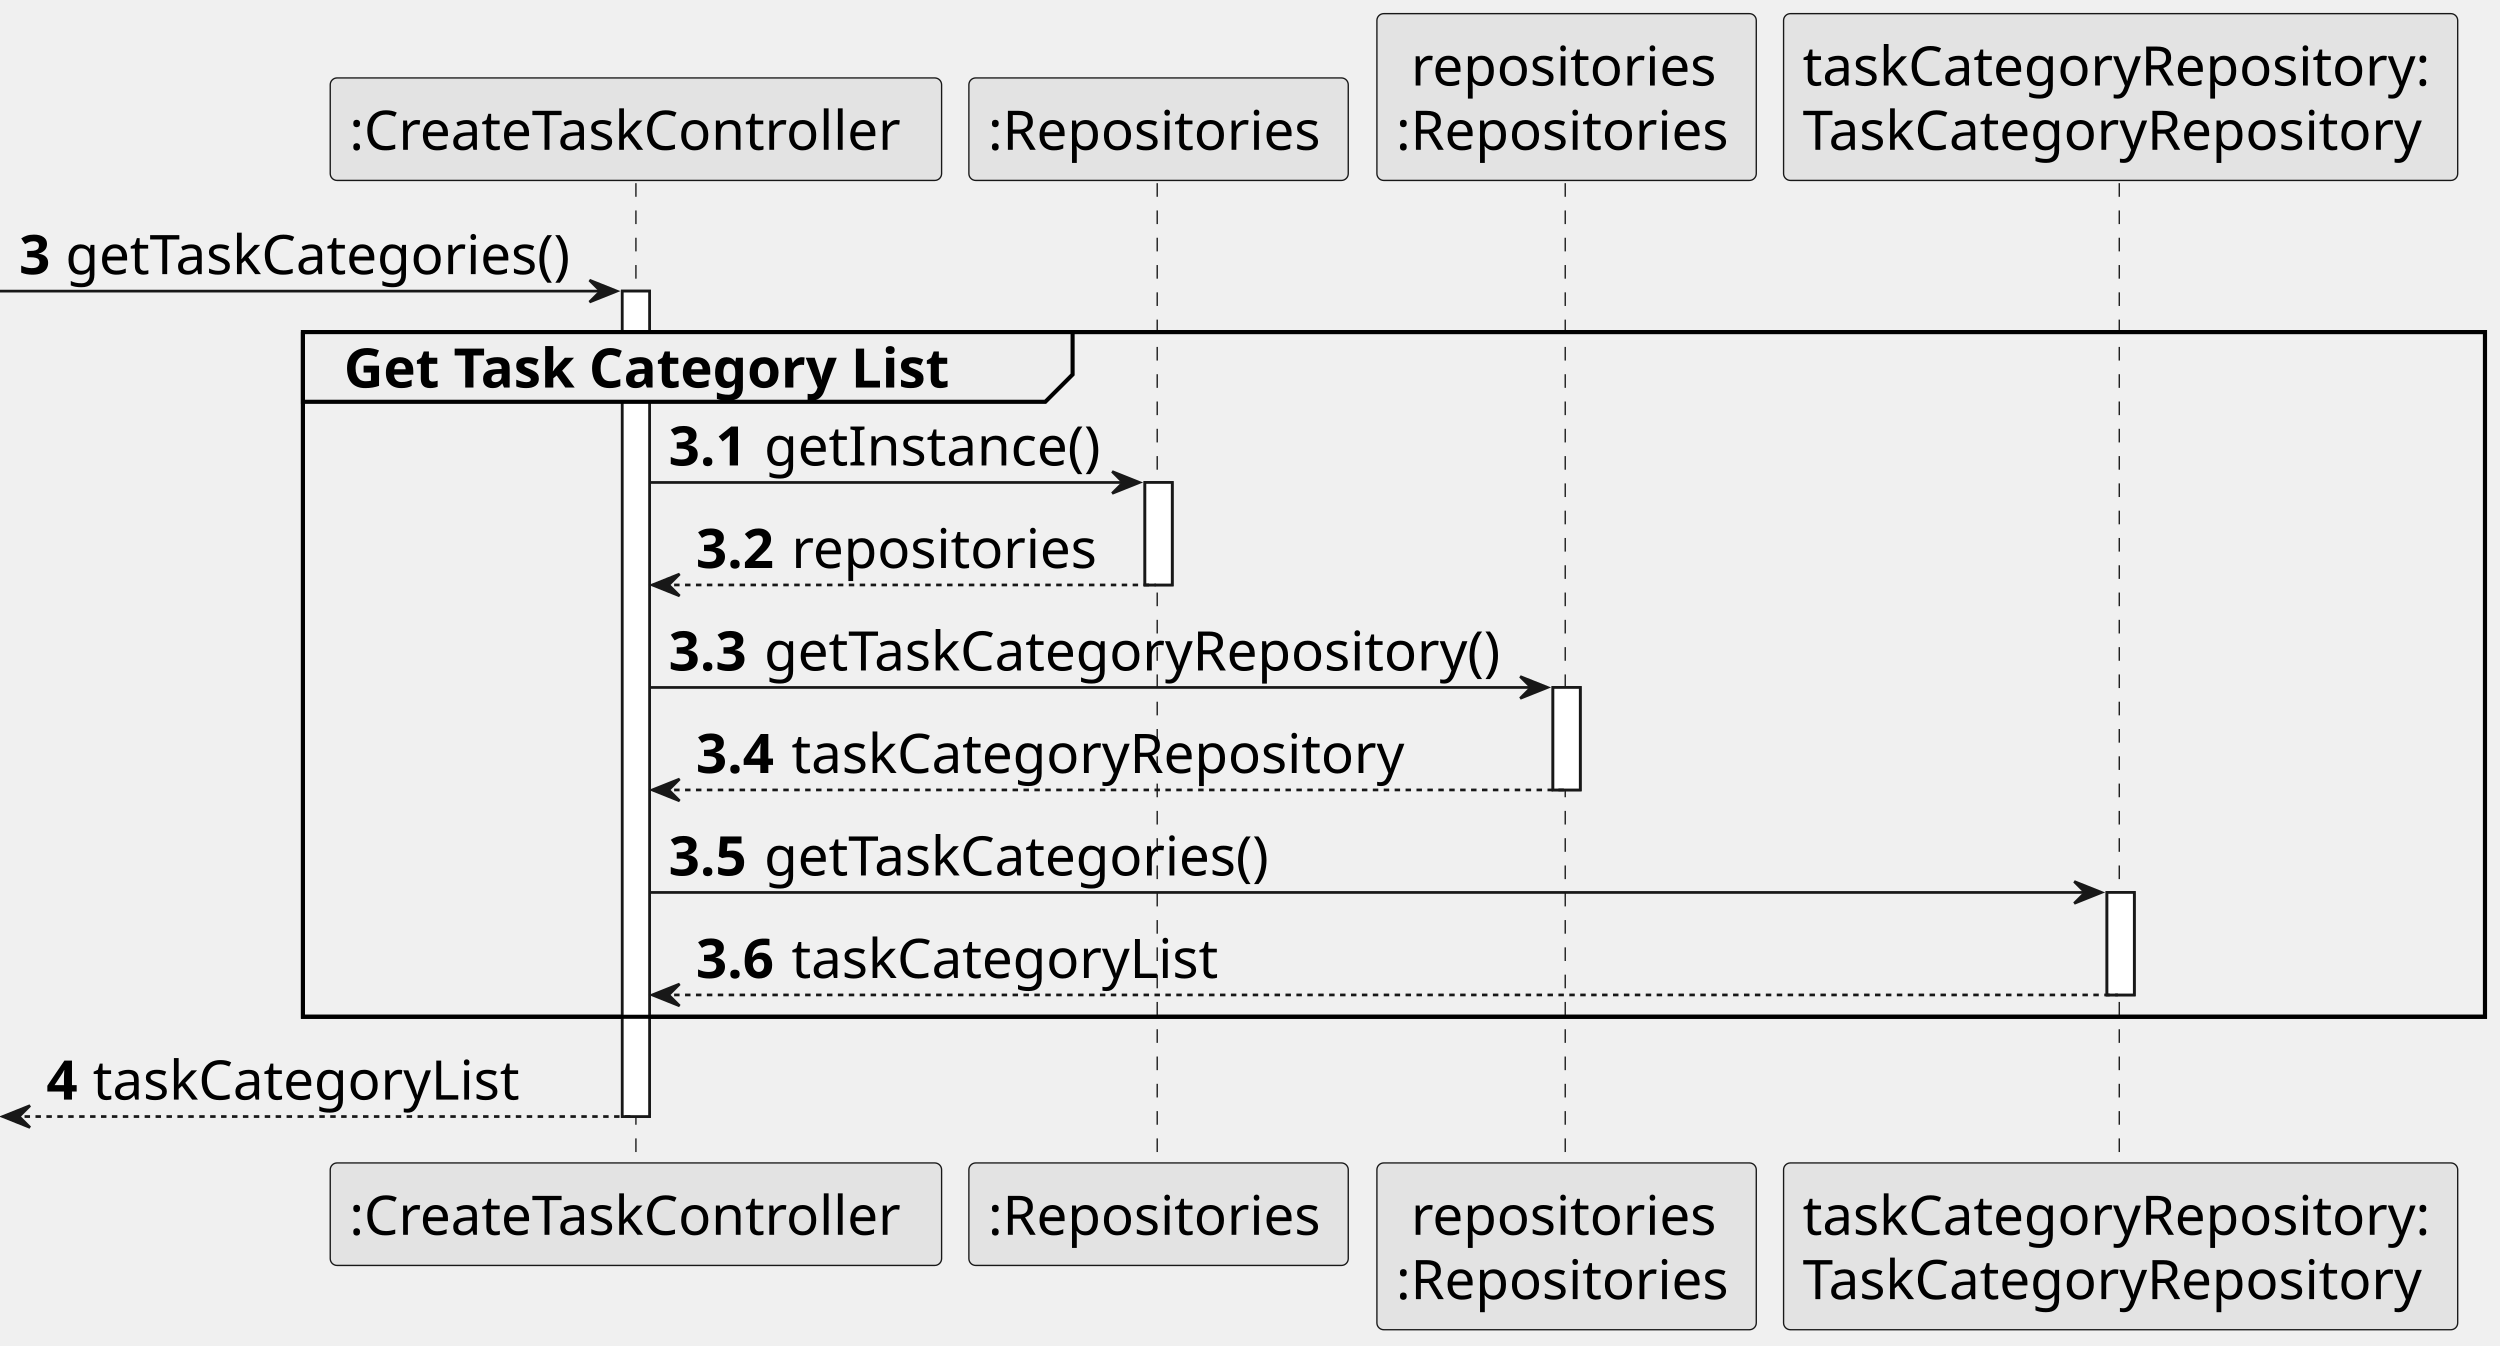
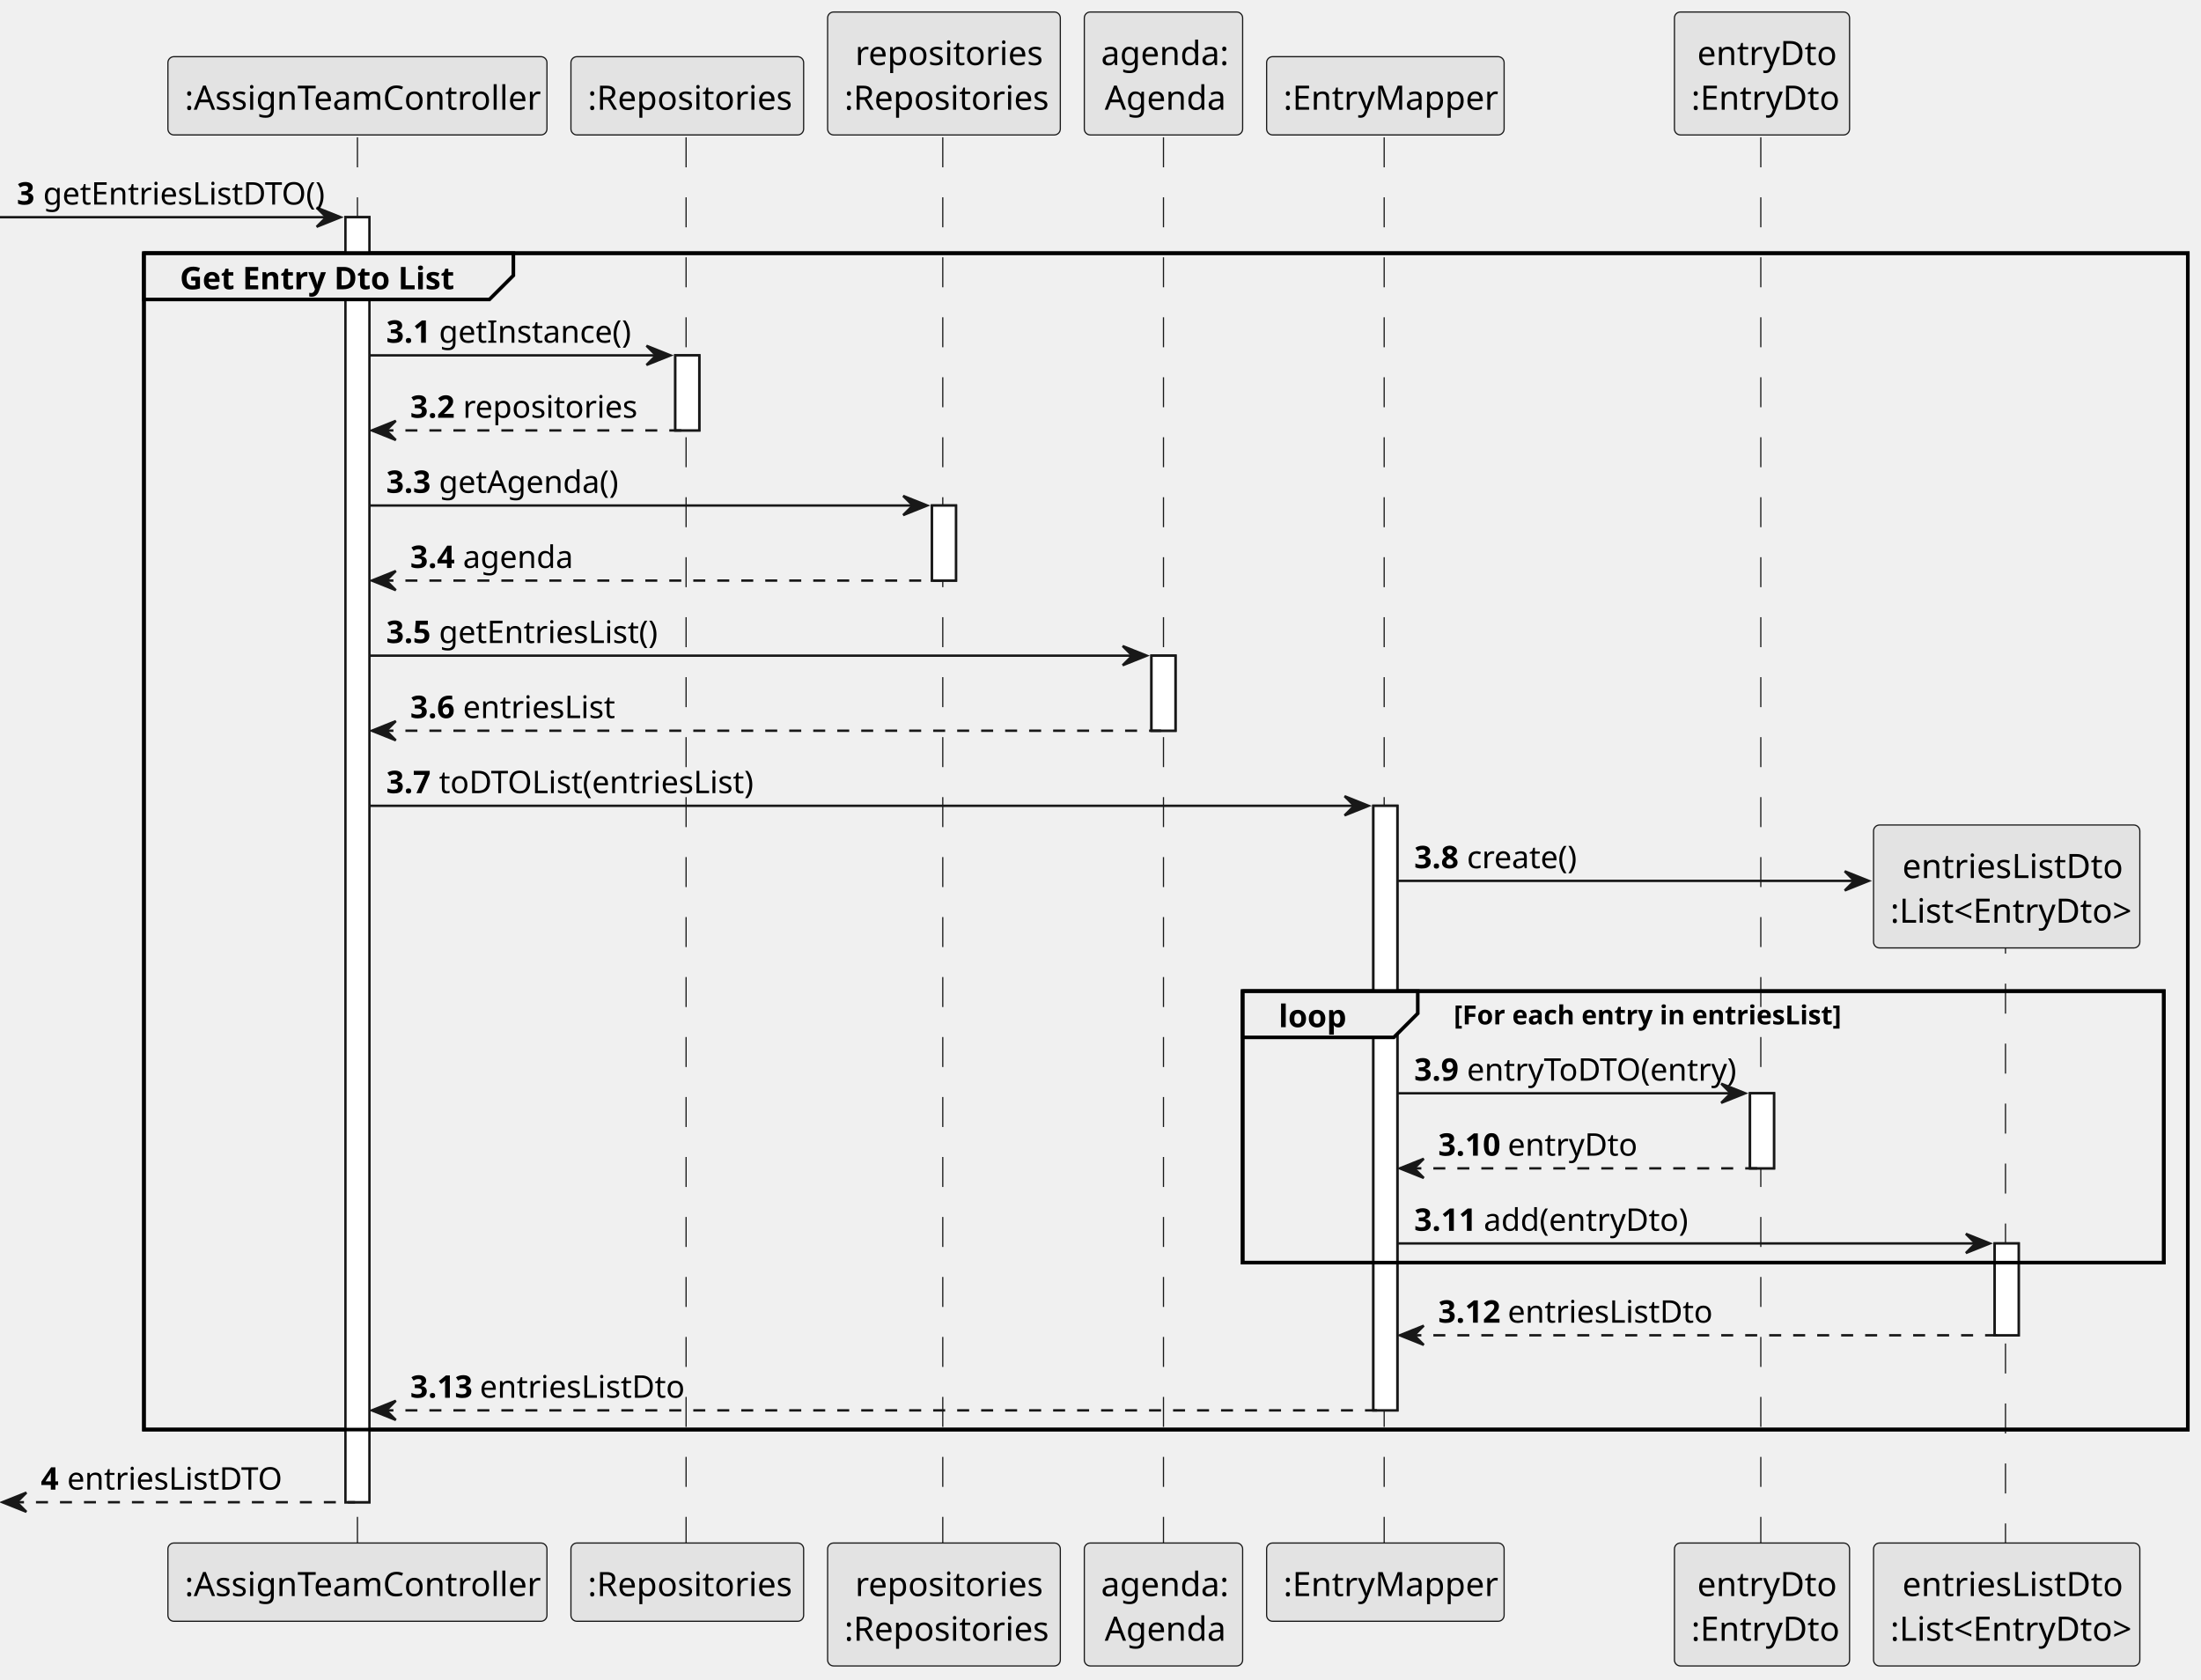
- <svg xmlns="http://www.w3.org/2000/svg" contentStyleType="text/css" height="493px" preserveAspectRatio="none" style="width:916px;height:493px;background:#FFFFFF;" version="1.1" viewBox="0 0 916 493" width="916px" zoomAndPan="magnify">
+ <svg xmlns="http://www.w3.org/2000/svg" contentStyleType="text/css" height="280px" preserveAspectRatio="none" style="width:367px;height:280px;background:#FFFFFF;" version="1.1" viewBox="0 0 367 280" width="367.2px" zoomAndPan="magnify">
  <defs />
  <g>
-     <rect fill="#FFFFFF" height="302.438" style="stroke:#181818;stroke-width:1.0;" width="10" x="228" y="106.664" />
-     <rect fill="#FFFFFF" height="37.555" style="stroke:#181818;stroke-width:1.0;" width="10" x="419.5" y="176.773" />
-     <rect fill="#FFFFFF" height="37.555" style="stroke:#181818;stroke-width:1.0;" width="10" x="569" y="251.883" />
-     <rect fill="#FFFFFF" height="37.555" style="stroke:#181818;stroke-width:1.0;" width="10" x="772" y="326.992" />
-     <rect fill="none" height="250.883" style="stroke:#000000;stroke-width:1.5;" width="799.5" x="111" y="121.664" />
-     <line style="stroke:#181818;stroke-width:0.5;stroke-dasharray:5.0,5.0;" x1="233" x2="233" y1="67.109" y2="427.102" />
-     <line style="stroke:#181818;stroke-width:0.5;stroke-dasharray:5.0,5.0;" x1="424" x2="424" y1="67.109" y2="427.102" />
-     <line style="stroke:#181818;stroke-width:0.5;stroke-dasharray:5.0,5.0;" x1="573.5" x2="573.5" y1="67.109" y2="427.102" />
-     <line style="stroke:#181818;stroke-width:0.5;stroke-dasharray:5.0,5.0;" x1="776.5" x2="776.5" y1="67.109" y2="427.102" />
-     <rect fill="#E3E3E3" height="37.555" rx="2.5" ry="2.5" style="stroke:#181818;stroke-width:0.5;" width="224" x="121" y="28.555" />
-     <text fill="#000000" font-family="sans-serif" font-size="20" lengthAdjust="spacing" textLength="210" x="128" y="54.891">:CreateTaskController</text>
-     <rect fill="#E3E3E3" height="37.555" rx="2.5" ry="2.5" style="stroke:#181818;stroke-width:0.5;" width="224" x="121" y="426.102" />
-     <text fill="#000000" font-family="sans-serif" font-size="20" lengthAdjust="spacing" textLength="210" x="128" y="452.438">:CreateTaskController</text>
-     <rect fill="#E3E3E3" height="37.555" rx="2.5" ry="2.5" style="stroke:#181818;stroke-width:0.5;" width="139" x="355" y="28.555" />
-     <text fill="#000000" font-family="sans-serif" font-size="20" lengthAdjust="spacing" textLength="125" x="362" y="54.891">:Repositories</text>
-     <rect fill="#E3E3E3" height="37.555" rx="2.5" ry="2.5" style="stroke:#181818;stroke-width:0.5;" width="139" x="355" y="426.102" />
-     <text fill="#000000" font-family="sans-serif" font-size="20" lengthAdjust="spacing" textLength="125" x="362" y="452.438">:Repositories</text>
-     <rect fill="#E3E3E3" height="61.109" rx="2.5" ry="2.5" style="stroke:#181818;stroke-width:0.5;" width="139" x="504.5" y="5" />
-     <text fill="#000000" font-family="sans-serif" font-size="20" lengthAdjust="spacing" textLength="114" x="517" y="31.336">repositories</text>
-     <text fill="#000000" font-family="sans-serif" font-size="20" lengthAdjust="spacing" textLength="125" x="511.5" y="54.891">:Repositories</text>
-     <rect fill="#E3E3E3" height="61.109" rx="2.5" ry="2.5" style="stroke:#181818;stroke-width:0.5;" width="139" x="504.5" y="426.102" />
-     <text fill="#000000" font-family="sans-serif" font-size="20" lengthAdjust="spacing" textLength="114" x="517" y="452.438">repositories</text>
-     <text fill="#000000" font-family="sans-serif" font-size="20" lengthAdjust="spacing" textLength="125" x="511.5" y="475.992">:Repositories</text>
-     <rect fill="#E3E3E3" height="61.109" rx="2.5" ry="2.5" style="stroke:#181818;stroke-width:0.5;" width="247" x="653.5" y="5" />
-     <text fill="#000000" font-family="sans-serif" font-size="20" lengthAdjust="spacing" textLength="233" x="660.5" y="31.336">taskCategoryRepository:</text>
-     <text fill="#000000" font-family="sans-serif" font-size="20" lengthAdjust="spacing" textLength="233" x="660.5" y="54.891">TaskCategoryRepository</text>
-     <rect fill="#E3E3E3" height="61.109" rx="2.5" ry="2.5" style="stroke:#181818;stroke-width:0.5;" width="247" x="653.5" y="426.102" />
-     <text fill="#000000" font-family="sans-serif" font-size="20" lengthAdjust="spacing" textLength="233" x="660.5" y="452.438">taskCategoryRepository:</text>
-     <text fill="#000000" font-family="sans-serif" font-size="20" lengthAdjust="spacing" textLength="233" x="660.5" y="475.992">TaskCategoryRepository</text>
-     <rect fill="#FFFFFF" height="302.438" style="stroke:#181818;stroke-width:1.0;" width="10" x="228" y="106.664" />
-     <rect fill="#FFFFFF" height="37.555" style="stroke:#181818;stroke-width:1.0;" width="10" x="419.5" y="176.773" />
-     <rect fill="#FFFFFF" height="37.555" style="stroke:#181818;stroke-width:1.0;" width="10" x="569" y="251.883" />
-     <rect fill="#FFFFFF" height="37.555" style="stroke:#181818;stroke-width:1.0;" width="10" x="772" y="326.992" />
-     <polygon fill="#181818" points="216,102.664,226,106.664,216,110.664,220,106.664" style="stroke:#181818;stroke-width:1.0;" />
-     <line style="stroke:#181818;stroke-width:1.0;" x1="0" x2="222" y1="106.664" y2="106.664" />
-     <text fill="#000000" font-family="sans-serif" font-size="20" font-weight="bold" lengthAdjust="spacing" textLength="13" x="7" y="100.445">3</text>
-     <text fill="#000000" font-family="sans-serif" font-size="20" lengthAdjust="spacing" textLength="192" x="24" y="100.445">getTaskCategories()</text>
-     <path d="M111,121.664 L393,121.664 L393,137.219 L383,147.219 L111,147.219 L111,121.664 " fill="#EEEEEE" style="stroke:#000000;stroke-width:1.5;" />
-     <rect fill="none" height="250.883" style="stroke:#000000;stroke-width:1.5;" width="799.5" x="111" y="121.664" />
-     <text fill="#000000" font-family="sans-serif" font-size="20" font-weight="bold" lengthAdjust="spacing" textLength="237" x="126" y="142">Get Task Category List</text>
-     <polygon fill="#181818" points="407.5,172.773,417.5,176.773,407.5,180.773,411.5,176.773" style="stroke:#181818;stroke-width:1.0;" />
-     <line style="stroke:#181818;stroke-width:1.0;" x1="238" x2="413.5" y1="176.773" y2="176.773" />
-     <text fill="#000000" font-family="sans-serif" font-size="20" font-weight="bold" lengthAdjust="spacing" textLength="31" x="245" y="170.555">3.1</text>
-     <text fill="#000000" font-family="sans-serif" font-size="20" lengthAdjust="spacing" textLength="123" x="280" y="170.555">getInstance()</text>
-     <polygon fill="#181818" points="249,210.328,239,214.328,249,218.328,245,214.328" style="stroke:#181818;stroke-width:1.0;" />
-     <line style="stroke:#181818;stroke-width:1.0;stroke-dasharray:2.0,2.0;" x1="243" x2="423.5" y1="214.328" y2="214.328" />
-     <text fill="#000000" font-family="sans-serif" font-size="20" font-weight="bold" lengthAdjust="spacing" textLength="31" x="255" y="208.109">3.2</text>
-     <text fill="#000000" font-family="sans-serif" font-size="20" lengthAdjust="spacing" textLength="114" x="290" y="208.109">repositories</text>
-     <polygon fill="#181818" points="557,247.883,567,251.883,557,255.883,561,251.883" style="stroke:#181818;stroke-width:1.0;" />
-     <line style="stroke:#181818;stroke-width:1.0;" x1="238" x2="563" y1="251.883" y2="251.883" />
-     <text fill="#000000" font-family="sans-serif" font-size="20" font-weight="bold" lengthAdjust="spacing" textLength="31" x="245" y="245.664">3.3</text>
-     <text fill="#000000" font-family="sans-serif" font-size="20" lengthAdjust="spacing" textLength="277" x="280" y="245.664">getTaskCategoryRepository()</text>
-     <polygon fill="#181818" points="249,285.438,239,289.438,249,293.438,245,289.438" style="stroke:#181818;stroke-width:1.0;" />
-     <line style="stroke:#181818;stroke-width:1.0;stroke-dasharray:2.0,2.0;" x1="243" x2="573" y1="289.438" y2="289.438" />
-     <text fill="#000000" font-family="sans-serif" font-size="20" font-weight="bold" lengthAdjust="spacing" textLength="31" x="255" y="283.219">3.4</text>
-     <text fill="#000000" font-family="sans-serif" font-size="20" lengthAdjust="spacing" textLength="227" x="290" y="283.219">taskCategoryRepository</text>
-     <polygon fill="#181818" points="760,322.992,770,326.992,760,330.992,764,326.992" style="stroke:#181818;stroke-width:1.0;" />
-     <line style="stroke:#181818;stroke-width:1.0;" x1="238" x2="766" y1="326.992" y2="326.992" />
-     <text fill="#000000" font-family="sans-serif" font-size="20" font-weight="bold" lengthAdjust="spacing" textLength="31" x="245" y="320.773">3.5</text>
-     <text fill="#000000" font-family="sans-serif" font-size="20" lengthAdjust="spacing" textLength="192" x="280" y="320.773">getTaskCategories()</text>
-     <polygon fill="#181818" points="249,360.547,239,364.547,249,368.547,245,364.547" style="stroke:#181818;stroke-width:1.0;" />
-     <line style="stroke:#181818;stroke-width:1.0;stroke-dasharray:2.0,2.0;" x1="243" x2="776" y1="364.547" y2="364.547" />
-     <text fill="#000000" font-family="sans-serif" font-size="20" font-weight="bold" lengthAdjust="spacing" textLength="31" x="255" y="358.328">3.6</text>
-     <text fill="#000000" font-family="sans-serif" font-size="20" lengthAdjust="spacing" textLength="159" x="290" y="358.328">taskCategoryList</text>
-     <polygon fill="#181818" points="11,405.102,1,409.102,11,413.102,7,409.102" style="stroke:#181818;stroke-width:1.0;" />
-     <line style="stroke:#181818;stroke-width:1.0;stroke-dasharray:2.0,2.0;" x1="5" x2="232" y1="409.102" y2="409.102" />
-     <text fill="#000000" font-family="sans-serif" font-size="20" font-weight="bold" lengthAdjust="spacing" textLength="13" x="17" y="402.883">4</text>
-     <text fill="#000000" font-family="sans-serif" font-size="20" lengthAdjust="spacing" textLength="159" x="34" y="402.883">taskCategoryList</text>
+     <rect fill="#FFFFFF" height="214.243" style="stroke:#181818;stroke-width:0.4;" width="4" x="57.6" y="36.213" />
+     <rect fill="#FFFFFF" height="12.516" style="stroke:#181818;stroke-width:0.4;" width="4" x="112.6" y="59.246" />
+     <rect fill="#FFFFFF" height="12.516" style="stroke:#181818;stroke-width:0.4;" width="4" x="155.4" y="84.279" />
+     <rect fill="#FFFFFF" height="12.516" style="stroke:#181818;stroke-width:0.4;" width="4" x="192" y="109.312" />
+     <rect fill="#FFFFFF" height="100.795" style="stroke:#181818;stroke-width:0.4;" width="4" x="229" y="134.345" />
+     <rect fill="#FFFFFF" height="12.516" style="stroke:#181818;stroke-width:0.4;" width="4" x="291.8" y="182.274" />
+     <rect fill="#FFFFFF" height="15.316" style="stroke:#181818;stroke-width:0.4;" width="4" x="332.6" y="207.307" />
+     <rect fill="none" height="196.127" style="stroke:#000000;stroke-width:0.6;" width="340.8" x="24" y="42.213" />
+     <rect fill="none" height="45.266" style="stroke:#000000;stroke-width:0.6;" width="153.6" x="207.2" y="165.241" />
+     <line style="stroke:#181818;stroke-width:0.2;stroke-dasharray:5.0,5.0;" x1="59.6" x2="59.6" y1="22.897" y2="257.656" />
+     <line style="stroke:#181818;stroke-width:0.2;stroke-dasharray:5.0,5.0;" x1="114.4" x2="114.4" y1="22.897" y2="257.656" />
+     <line style="stroke:#181818;stroke-width:0.2;stroke-dasharray:5.0,5.0;" x1="157.2" x2="157.2" y1="22.897" y2="257.656" />
+     <line style="stroke:#181818;stroke-width:0.2;stroke-dasharray:5.0,5.0;" x1="194" x2="194" y1="22.897" y2="257.656" />
+     <line style="stroke:#181818;stroke-width:0.2;stroke-dasharray:5.0,5.0;" x1="230.8" x2="230.8" y1="22.897" y2="257.656" />
+     <line style="stroke:#181818;stroke-width:0.2;stroke-dasharray:5.0,5.0;" x1="293.6" x2="293.6" y1="22.897" y2="257.656" />
+     <line style="stroke:#181818;stroke-width:0.2;stroke-dasharray:5.0,5.0;" x1="334.4" x2="334.4" y1="153.993" y2="257.656" />
+     <rect fill="#E3E3E3" height="13.048" rx="1" ry="1" style="stroke:#181818;stroke-width:0.2;" width="63.2" x="28" y="9.448" />
+     <text fill="#000000" font-family="sans-serif" font-size="5.6" lengthAdjust="spacing" textLength="57.6" x="30.8" y="18.291">:AssignTeamController</text>
+     <rect fill="#E3E3E3" height="13.048" rx="1" ry="1" style="stroke:#181818;stroke-width:0.2;" width="63.2" x="28" y="257.256" />
+     <text fill="#000000" font-family="sans-serif" font-size="5.6" lengthAdjust="spacing" textLength="57.6" x="30.8" y="266.099">:AssignTeamController</text>
+     <rect fill="#E3E3E3" height="13.048" rx="1" ry="1" style="stroke:#181818;stroke-width:0.2;" width="38.8" x="95.2" y="9.448" />
+     <text fill="#000000" font-family="sans-serif" font-size="5.6" lengthAdjust="spacing" textLength="33.2" x="98" y="18.291">:Repositories</text>
+     <rect fill="#E3E3E3" height="13.048" rx="1" ry="1" style="stroke:#181818;stroke-width:0.2;" width="38.8" x="95.2" y="257.256" />
+     <text fill="#000000" font-family="sans-serif" font-size="5.6" lengthAdjust="spacing" textLength="33.2" x="98" y="266.099">:Repositories</text>
+     <rect fill="#E3E3E3" height="20.497" rx="1" ry="1" style="stroke:#181818;stroke-width:0.2;" width="38.8" x="138" y="2" />
+     <text fill="#000000" font-family="sans-serif" font-size="5.6" lengthAdjust="spacing" textLength="29.6" x="142.6" y="10.843">repositories</text>
+     <text fill="#000000" font-family="sans-serif" font-size="5.6" lengthAdjust="spacing" textLength="33.2" x="140.8" y="18.291">:Repositories</text>
+     <rect fill="#E3E3E3" height="20.497" rx="1" ry="1" style="stroke:#181818;stroke-width:0.2;" width="38.8" x="138" y="257.256" />
+     <text fill="#000000" font-family="sans-serif" font-size="5.6" lengthAdjust="spacing" textLength="29.6" x="142.6" y="266.099">repositories</text>
+     <text fill="#000000" font-family="sans-serif" font-size="5.6" lengthAdjust="spacing" textLength="33.2" x="140.8" y="273.548">:Repositories</text>
+     <rect fill="#E3E3E3" height="20.497" rx="1" ry="1" style="stroke:#181818;stroke-width:0.2;" width="26.4" x="180.8" y="2" />
+     <text fill="#000000" font-family="sans-serif" font-size="5.6" lengthAdjust="spacing" textLength="20.8" x="183.6" y="10.843">agenda:</text>
+     <text fill="#000000" font-family="sans-serif" font-size="5.6" lengthAdjust="spacing" textLength="19.6" x="184.2" y="18.291">Agenda</text>
+     <rect fill="#E3E3E3" height="20.497" rx="1" ry="1" style="stroke:#181818;stroke-width:0.2;" width="26.4" x="180.8" y="257.256" />
+     <text fill="#000000" font-family="sans-serif" font-size="5.6" lengthAdjust="spacing" textLength="20.8" x="183.6" y="266.099">agenda:</text>
+     <text fill="#000000" font-family="sans-serif" font-size="5.6" lengthAdjust="spacing" textLength="19.6" x="184.2" y="273.548">Agenda</text>
+     <rect fill="#E3E3E3" height="13.048" rx="1" ry="1" style="stroke:#181818;stroke-width:0.2;" width="39.6" x="211.2" y="9.448" />
+     <text fill="#000000" font-family="sans-serif" font-size="5.6" lengthAdjust="spacing" textLength="34" x="214" y="18.291">:EntryMapper</text>
+     <rect fill="#E3E3E3" height="13.048" rx="1" ry="1" style="stroke:#181818;stroke-width:0.2;" width="39.6" x="211.2" y="257.256" />
+     <text fill="#000000" font-family="sans-serif" font-size="5.6" lengthAdjust="spacing" textLength="34" x="214" y="266.099">:EntryMapper</text>
+     <rect fill="#E3E3E3" height="20.497" rx="1" ry="1" style="stroke:#181818;stroke-width:0.2;" width="29.2" x="279.2" y="2" />
+     <text fill="#000000" font-family="sans-serif" font-size="5.6" lengthAdjust="spacing" textLength="21.6" x="283" y="10.843">entryDto</text>
+     <text fill="#000000" font-family="sans-serif" font-size="5.6" lengthAdjust="spacing" textLength="23.6" x="282" y="18.291">:EntryDto</text>
+     <rect fill="#E3E3E3" height="20.497" rx="1" ry="1" style="stroke:#181818;stroke-width:0.2;" width="29.2" x="279.2" y="257.256" />
+     <text fill="#000000" font-family="sans-serif" font-size="5.6" lengthAdjust="spacing" textLength="21.6" x="283" y="266.099">entryDto</text>
+     <text fill="#000000" font-family="sans-serif" font-size="5.6" lengthAdjust="spacing" textLength="23.6" x="282" y="273.548">:EntryDto</text>
+     <rect fill="#E3E3E3" height="20.497" rx="1" ry="1" style="stroke:#181818;stroke-width:0.2;" width="44.4" x="312.4" y="257.256" />
+     <text fill="#000000" font-family="sans-serif" font-size="5.6" lengthAdjust="spacing" textLength="34.8" x="317.2" y="266.099">entriesListDto</text>
+     <text fill="#000000" font-family="sans-serif" font-size="5.6" lengthAdjust="spacing" textLength="38.8" x="315.2" y="273.548">:List&lt;EntryDto&gt;</text>
+     <rect fill="#FFFFFF" height="214.243" style="stroke:#181818;stroke-width:0.4;" width="4" x="57.6" y="36.213" />
+     <rect fill="#FFFFFF" height="12.516" style="stroke:#181818;stroke-width:0.4;" width="4" x="112.6" y="59.246" />
+     <rect fill="#FFFFFF" height="12.516" style="stroke:#181818;stroke-width:0.4;" width="4" x="155.4" y="84.279" />
+     <rect fill="#FFFFFF" height="12.516" style="stroke:#181818;stroke-width:0.4;" width="4" x="192" y="109.312" />
+     <rect fill="#FFFFFF" height="100.795" style="stroke:#181818;stroke-width:0.4;" width="4" x="229" y="134.345" />
+     <rect fill="#FFFFFF" height="12.516" style="stroke:#181818;stroke-width:0.4;" width="4" x="291.8" y="182.274" />
+     <rect fill="#FFFFFF" height="15.316" style="stroke:#181818;stroke-width:0.4;" width="4" x="332.6" y="207.307" />
+     <polygon fill="#181818" points="52.8,34.613,56.8,36.213,52.8,37.813,54.4,36.213" style="stroke:#181818;stroke-width:0.4;" />
+     <line style="stroke:#181818;stroke-width:0.4;" x1="0" x2="55.2" y1="36.213" y2="36.213" />
+     <text fill="#000000" font-family="sans-serif" font-size="5.2" font-weight="bold" lengthAdjust="spacing" textLength="2.8" x="2.8" y="34.108">3</text>
+     <text fill="#000000" font-family="sans-serif" font-size="5.2" lengthAdjust="spacing" textLength="45.6" x="7.2" y="34.108">getEntriesListDTO()</text>
+     <path d="M24,42.213 L85.6,42.213 L85.6,45.93 L81.6,49.93 L24,49.93 L24,42.213 " fill="#EEEEEE" style="stroke:#000000;stroke-width:0.6;" />
+     <rect fill="none" height="196.127" style="stroke:#000000;stroke-width:0.6;" width="340.8" x="24" y="42.213" />
+     <text fill="#000000" font-family="sans-serif" font-size="5.2" font-weight="bold" lengthAdjust="spacing" textLength="43.6" x="30" y="48.225">Get Entry Dto List</text>
+     <polygon fill="#181818" points="107.8,57.646,111.8,59.246,107.8,60.846,109.4,59.246" style="stroke:#181818;stroke-width:0.4;" />
+     <line style="stroke:#181818;stroke-width:0.4;" x1="61.6" x2="110.2" y1="59.246" y2="59.246" />
+     <text fill="#000000" font-family="sans-serif" font-size="5.2" font-weight="bold" lengthAdjust="spacing" textLength="7.2" x="64.4" y="57.141">3.1</text>
+     <text fill="#000000" font-family="sans-serif" font-size="5.2" lengthAdjust="spacing" textLength="30" x="73.2" y="57.141">getInstance()</text>
+     <polygon fill="#181818" points="66,70.162,62,71.763,66,73.362,64.4,71.763" style="stroke:#181818;stroke-width:0.4;" />
+     <line style="stroke:#181818;stroke-width:0.4;stroke-dasharray:2.0,2.0;" x1="63.6" x2="114.2" y1="71.763" y2="71.763" />
+     <text fill="#000000" font-family="sans-serif" font-size="5.2" font-weight="bold" lengthAdjust="spacing" textLength="7.2" x="68.4" y="69.657">3.2</text>
+     <text fill="#000000" font-family="sans-serif" font-size="5.2" lengthAdjust="spacing" textLength="26.8" x="77.2" y="69.657">repositories</text>
+     <polygon fill="#181818" points="150.6,82.679,154.6,84.279,150.6,85.879,152.2,84.279" style="stroke:#181818;stroke-width:0.4;" />
+     <line style="stroke:#181818;stroke-width:0.4;" x1="61.6" x2="153" y1="84.279" y2="84.279" />
+     <text fill="#000000" font-family="sans-serif" font-size="5.2" font-weight="bold" lengthAdjust="spacing" textLength="7.2" x="64.4" y="82.174">3.3</text>
+     <text fill="#000000" font-family="sans-serif" font-size="5.2" lengthAdjust="spacing" textLength="28" x="73.2" y="82.174">getAgenda()</text>
+     <polygon fill="#181818" points="66,95.195,62,96.795,66,98.395,64.4,96.795" style="stroke:#181818;stroke-width:0.4;" />
+     <line style="stroke:#181818;stroke-width:0.4;stroke-dasharray:2.0,2.0;" x1="63.6" x2="157" y1="96.795" y2="96.795" />
+     <text fill="#000000" font-family="sans-serif" font-size="5.2" font-weight="bold" lengthAdjust="spacing" textLength="7.2" x="68.4" y="94.69">3.4</text>
+     <text fill="#000000" font-family="sans-serif" font-size="5.2" lengthAdjust="spacing" textLength="16.8" x="77.2" y="94.69">agenda</text>
+     <polygon fill="#181818" points="187.2,107.712,191.2,109.312,187.2,110.912,188.8,109.312" style="stroke:#181818;stroke-width:0.4;" />
+     <line style="stroke:#181818;stroke-width:0.4;" x1="61.6" x2="189.6" y1="109.312" y2="109.312" />
+     <text fill="#000000" font-family="sans-serif" font-size="5.2" font-weight="bold" lengthAdjust="spacing" textLength="7.2" x="64.4" y="107.207">3.5</text>
+     <text fill="#000000" font-family="sans-serif" font-size="5.2" lengthAdjust="spacing" textLength="35.2" x="73.2" y="107.207">getEntriesList()</text>
+     <polygon fill="#181818" points="66,120.228,62,121.828,66,123.428,64.4,121.828" style="stroke:#181818;stroke-width:0.4;" />
+     <line style="stroke:#181818;stroke-width:0.4;stroke-dasharray:2.0,2.0;" x1="63.6" x2="193.6" y1="121.828" y2="121.828" />
+     <text fill="#000000" font-family="sans-serif" font-size="5.2" font-weight="bold" lengthAdjust="spacing" textLength="7.2" x="68.4" y="119.723">3.6</text>
+     <text fill="#000000" font-family="sans-serif" font-size="5.2" lengthAdjust="spacing" textLength="24" x="77.2" y="119.723">entriesList</text>
+     <polygon fill="#181818" points="224.2,132.744,228.2,134.345,224.2,135.945,225.8,134.345" style="stroke:#181818;stroke-width:0.4;" />
+     <line style="stroke:#181818;stroke-width:0.4;" x1="61.6" x2="226.6" y1="134.345" y2="134.345" />
+     <text fill="#000000" font-family="sans-serif" font-size="5.2" font-weight="bold" lengthAdjust="spacing" textLength="7.2" x="64.4" y="132.239">3.7</text>
+     <text fill="#000000" font-family="sans-serif" font-size="5.2" lengthAdjust="spacing" textLength="50.4" x="73.2" y="132.239">toDTOList(entriesList)</text>
+     <polygon fill="#181818" points="307.6,145.261,311.6,146.861,307.6,148.461,309.2,146.861" style="stroke:#181818;stroke-width:0.4;" />
+     <line style="stroke:#181818;stroke-width:0.4;" x1="233" x2="310" y1="146.861" y2="146.861" />
+     <text fill="#000000" font-family="sans-serif" font-size="5.2" font-weight="bold" lengthAdjust="spacing" textLength="7.2" x="235.8" y="144.756">3.8</text>
+     <text fill="#000000" font-family="sans-serif" font-size="5.2" lengthAdjust="spacing" textLength="17.6" x="244.6" y="144.756">create()</text>
+     <rect fill="#E3E3E3" height="20.497" rx="1" ry="1" style="stroke:#181818;stroke-width:0.2;" width="44.4" x="312.4" y="137.544" />
+     <text fill="#000000" font-family="sans-serif" font-size="5.6" lengthAdjust="spacing" textLength="34.8" x="317.2" y="146.387">entriesListDto</text>
+     <text fill="#000000" font-family="sans-serif" font-size="5.6" lengthAdjust="spacing" textLength="38.8" x="315.2" y="153.836">:List&lt;EntryDto&gt;</text>
+     <path d="M207.2,165.241 L236.4,165.241 L236.4,168.958 L232.4,172.958 L207.2,172.958 L207.2,165.241 " fill="#EEEEEE" style="stroke:#000000;stroke-width:0.6;" />
+     <rect fill="none" height="45.266" style="stroke:#000000;stroke-width:0.6;" width="153.6" x="207.2" y="165.241" />
+     <text fill="#000000" font-family="sans-serif" font-size="5.2" font-weight="bold" lengthAdjust="spacing" textLength="11.2" x="213.2" y="171.253">loop</text>
+     <text fill="#000000" font-family="sans-serif" font-size="4.4" font-weight="bold" lengthAdjust="spacing" textLength="65.6" x="242.4" y="170.79">[For each entry in entriesList]</text>
+     <polygon fill="#181818" points="287,180.674,291,182.274,287,183.874,288.6,182.274" style="stroke:#181818;stroke-width:0.4;" />
+     <line style="stroke:#181818;stroke-width:0.4;" x1="233" x2="289.4" y1="182.274" y2="182.274" />
+     <text fill="#000000" font-family="sans-serif" font-size="5.2" font-weight="bold" lengthAdjust="spacing" textLength="7.2" x="235.8" y="180.169">3.9</text>
+     <text fill="#000000" font-family="sans-serif" font-size="5.2" lengthAdjust="spacing" textLength="42.4" x="244.6" y="180.169">entryToDTO(entry)</text>
+     <polygon fill="#181818" points="237.4,193.191,233.4,194.791,237.4,196.391,235.8,194.791" style="stroke:#181818;stroke-width:0.4;" />
+     <line style="stroke:#181818;stroke-width:0.4;stroke-dasharray:2.0,2.0;" x1="235" x2="293.4" y1="194.791" y2="194.791" />
+     <text fill="#000000" font-family="sans-serif" font-size="5.2" font-weight="bold" lengthAdjust="spacing" textLength="10" x="239.8" y="192.685">3.10</text>
+     <text fill="#000000" font-family="sans-serif" font-size="5.2" lengthAdjust="spacing" textLength="19.6" x="251.4" y="192.685">entryDto</text>
+     <polygon fill="#181818" points="327.8,205.707,331.8,207.307,327.8,208.907,329.4,207.307" style="stroke:#181818;stroke-width:0.4;" />
+     <line style="stroke:#181818;stroke-width:0.4;" x1="233" x2="330.2" y1="207.307" y2="207.307" />
+     <text fill="#000000" font-family="sans-serif" font-size="5.2" font-weight="bold" lengthAdjust="spacing" textLength="10" x="235.8" y="205.202">3.11</text>
+     <text fill="#000000" font-family="sans-serif" font-size="5.2" lengthAdjust="spacing" textLength="31.2" x="247.4" y="205.202">add(entryDto)</text>
+     <polygon fill="#181818" points="237.4,221.023,233.4,222.623,237.4,224.223,235.8,222.623" style="stroke:#181818;stroke-width:0.4;" />
+     <line style="stroke:#181818;stroke-width:0.4;stroke-dasharray:2.0,2.0;" x1="235" x2="334.2" y1="222.623" y2="222.623" />
+     <text fill="#000000" font-family="sans-serif" font-size="5.2" font-weight="bold" lengthAdjust="spacing" textLength="10" x="239.8" y="220.518">3.12</text>
+     <text fill="#000000" font-family="sans-serif" font-size="5.2" lengthAdjust="spacing" textLength="32" x="251.4" y="220.518">entriesListDto</text>
+     <polygon fill="#181818" points="66,233.54,62,235.14,66,236.74,64.4,235.14" style="stroke:#181818;stroke-width:0.4;" />
+     <line style="stroke:#181818;stroke-width:0.4;stroke-dasharray:2.0,2.0;" x1="63.6" x2="230.6" y1="235.14" y2="235.14" />
+     <text fill="#000000" font-family="sans-serif" font-size="5.2" font-weight="bold" lengthAdjust="spacing" textLength="10" x="68.4" y="233.035">3.13</text>
+     <text fill="#000000" font-family="sans-serif" font-size="5.2" lengthAdjust="spacing" textLength="32" x="80" y="233.035">entriesListDto</text>
+     <polygon fill="#181818" points="4.4,248.856,0.4,250.456,4.4,252.056,2.8,250.456" style="stroke:#181818;stroke-width:0.4;" />
+     <line style="stroke:#181818;stroke-width:0.4;stroke-dasharray:2.0,2.0;" x1="2" x2="59.2" y1="250.456" y2="250.456" />
+     <text fill="#000000" font-family="sans-serif" font-size="5.2" font-weight="bold" lengthAdjust="spacing" textLength="2.8" x="6.8" y="248.351">4</text>
+     <text fill="#000000" font-family="sans-serif" font-size="5.2" lengthAdjust="spacing" textLength="34.4" x="11.2" y="248.351">entriesListDTO</text>
  </g>
</svg>
